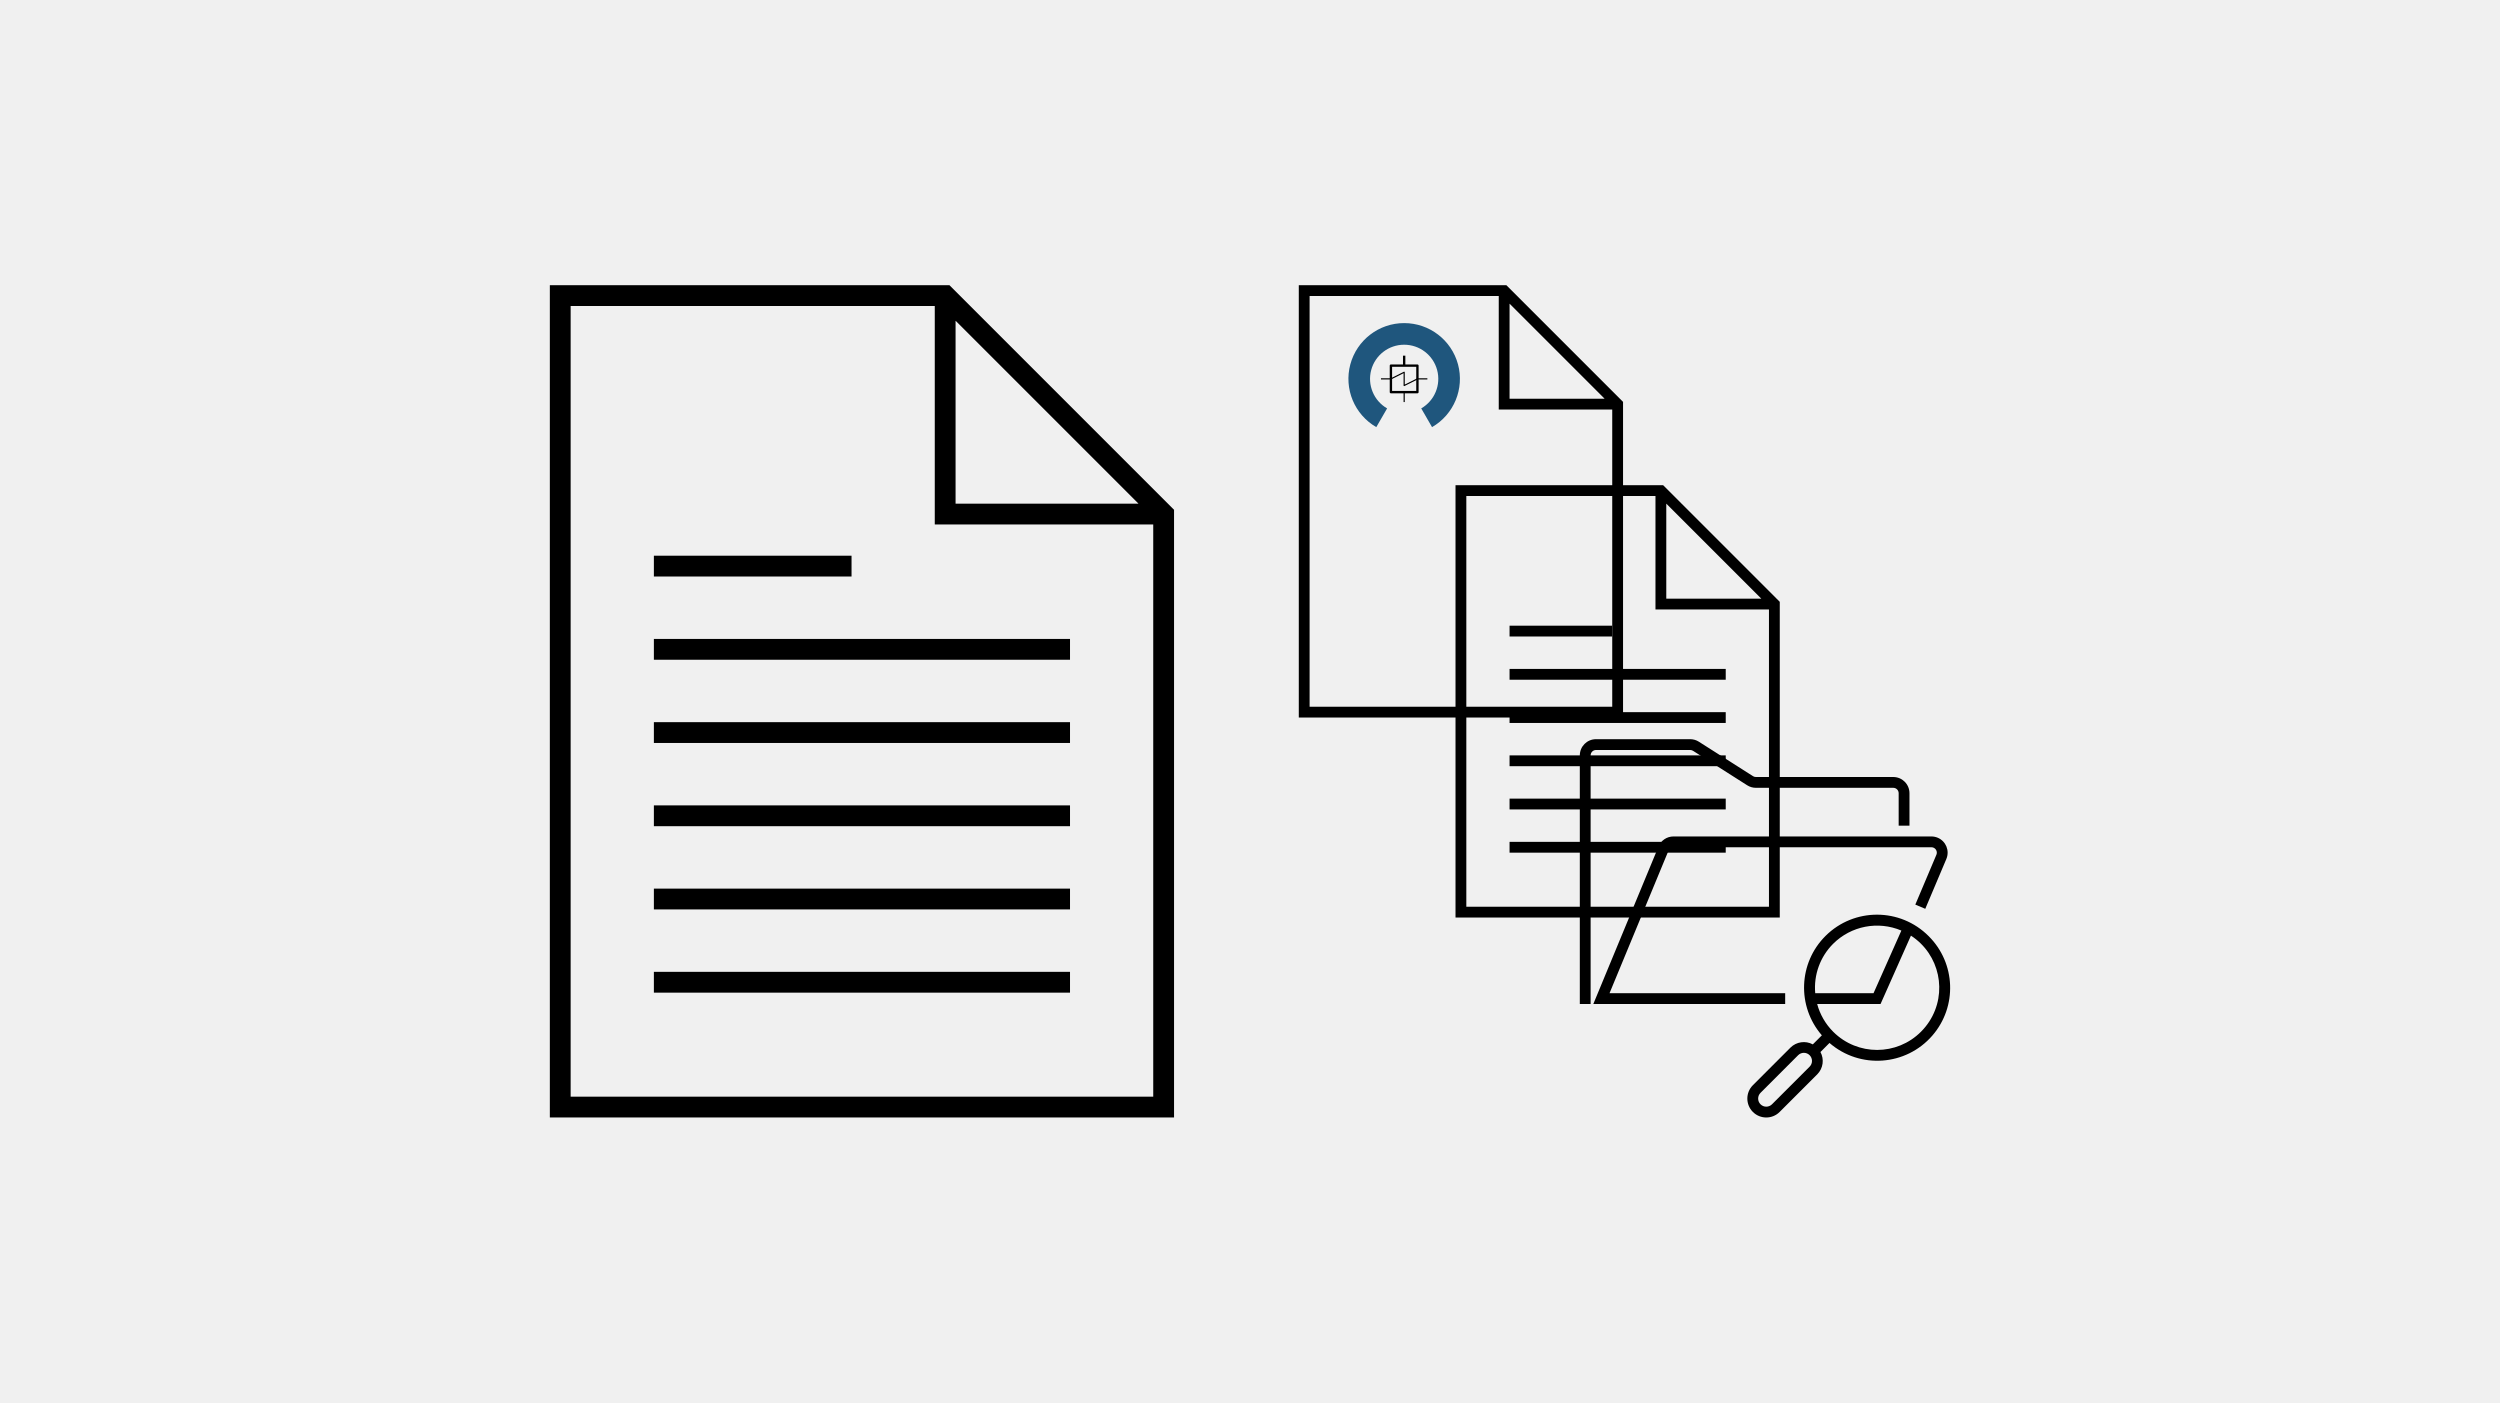
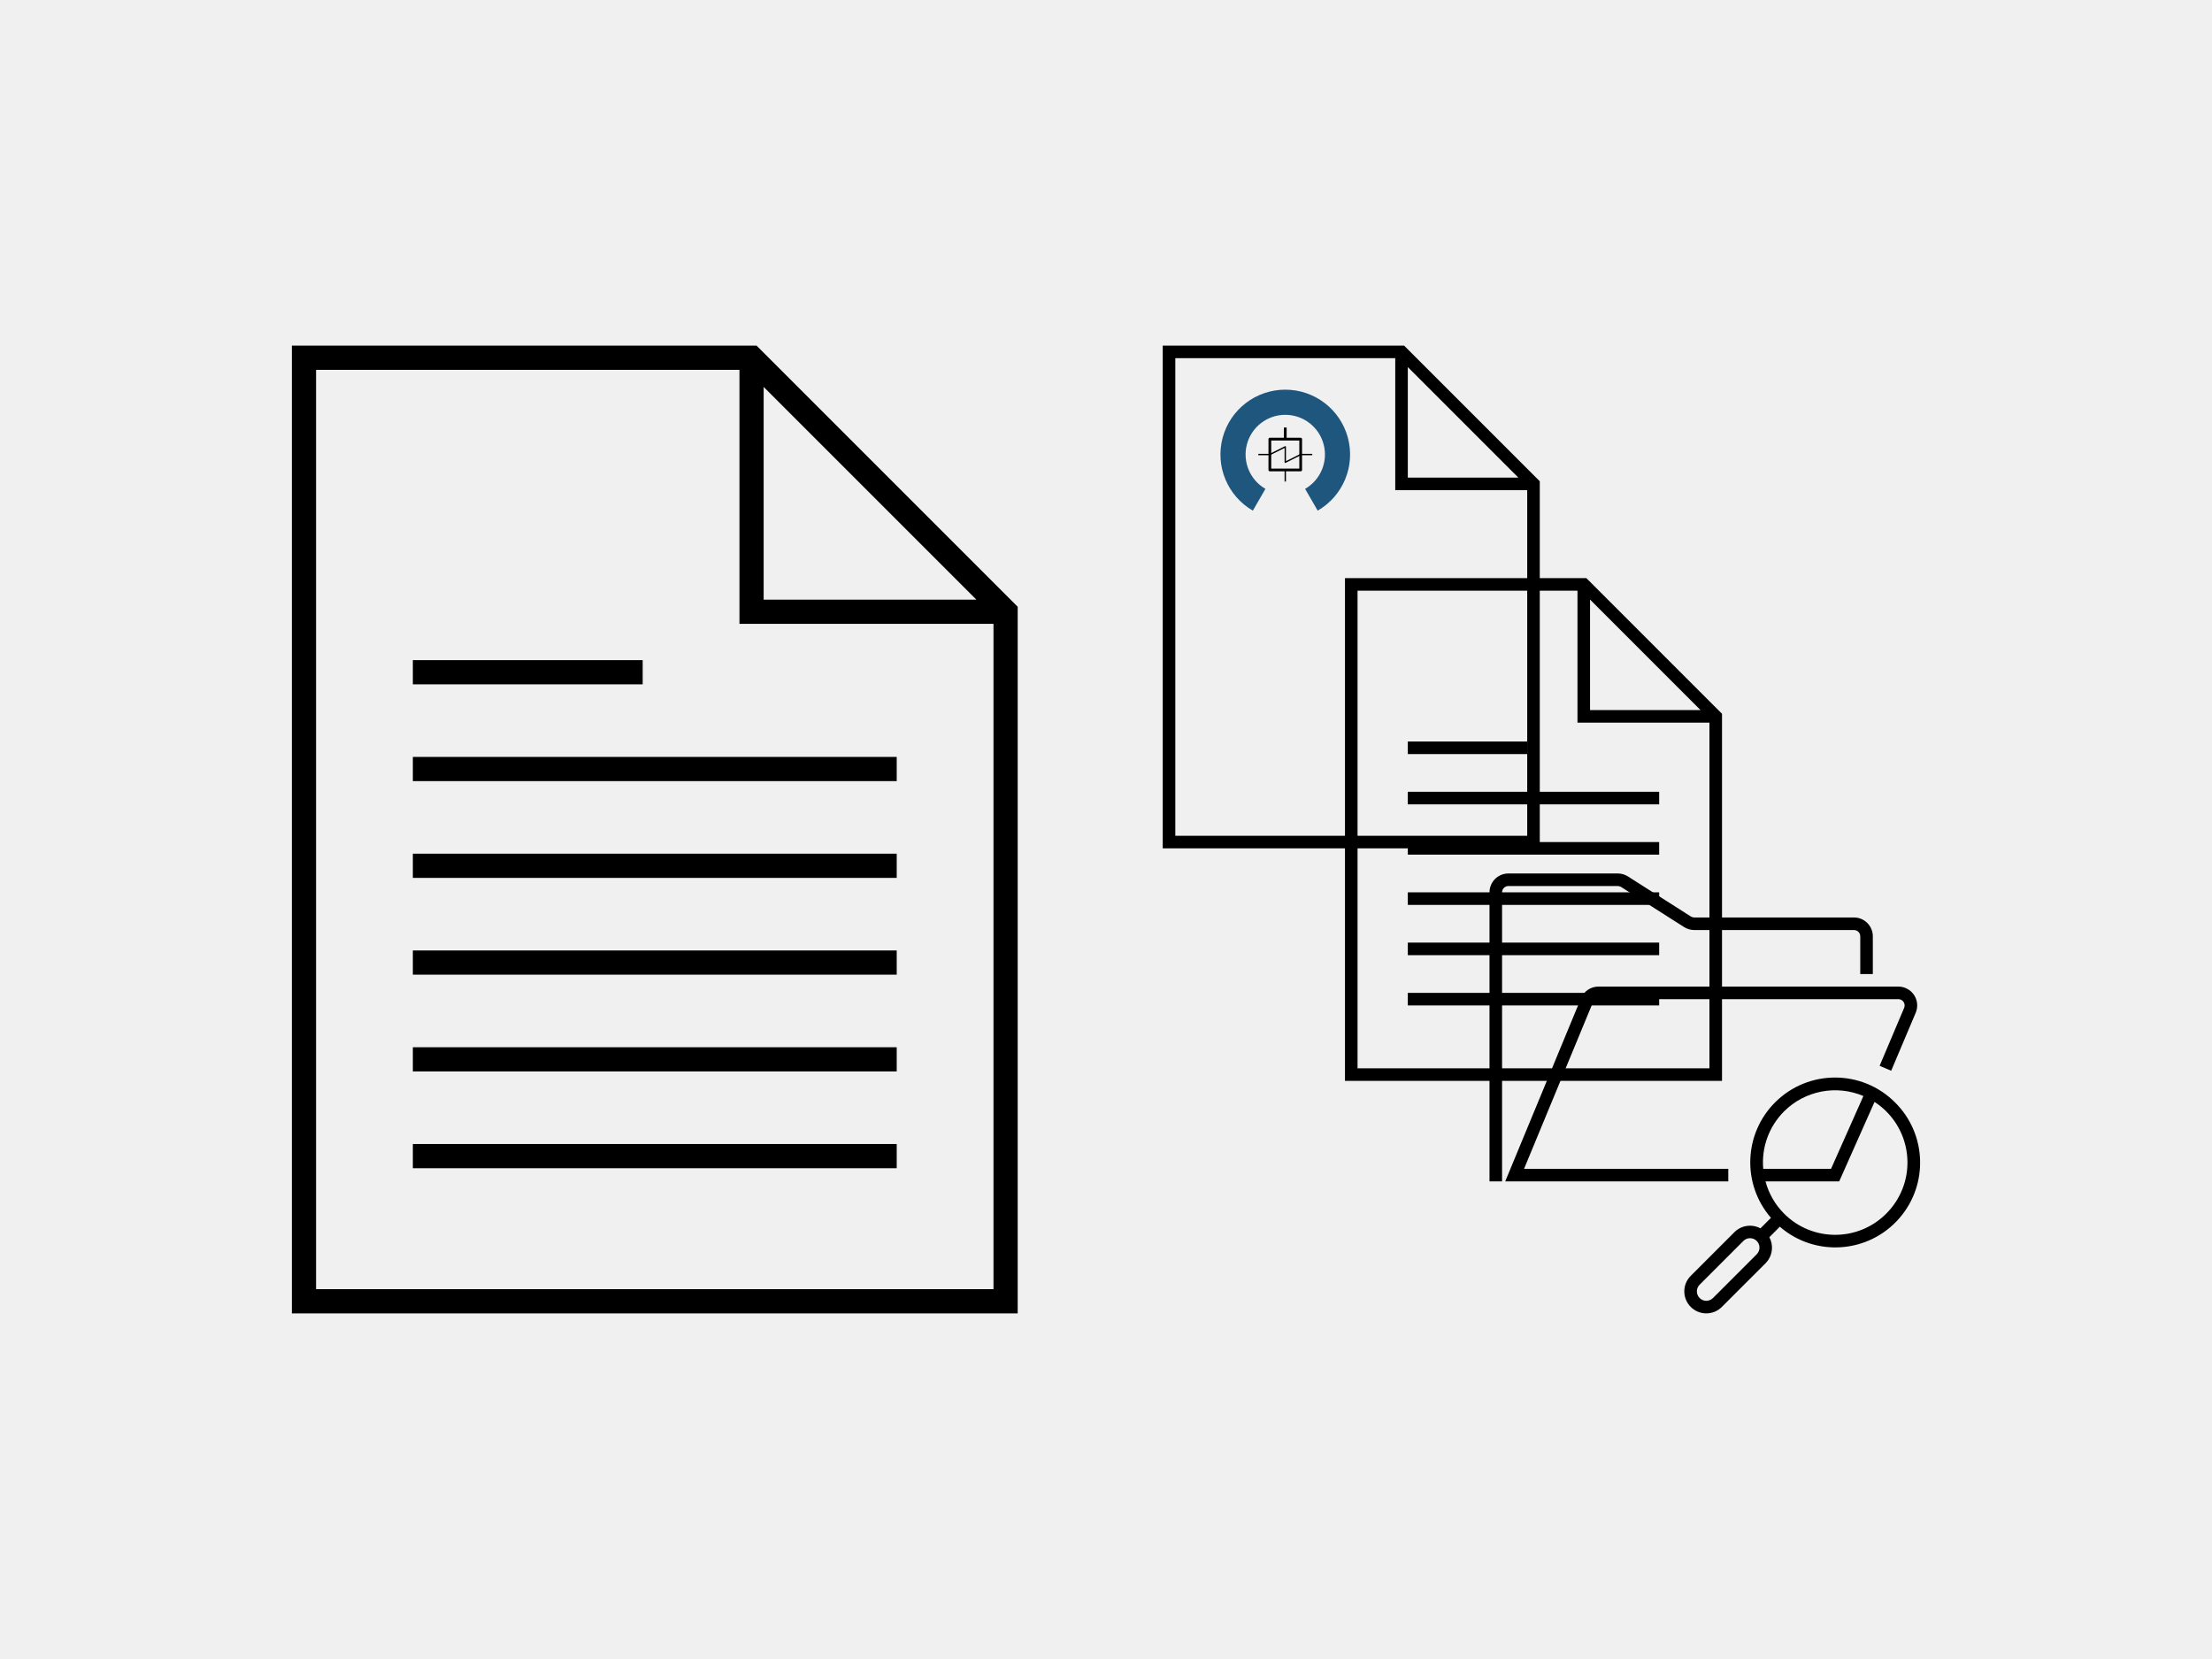
- <svg xmlns="http://www.w3.org/2000/svg" xmlns:xlink="http://www.w3.org/1999/xlink" id="svg8" version="1.1" viewBox="0 0 150.191 84.27" height="84.27mm" width="150.191mm" xml:space="preserve">
+ <svg xmlns="http://www.w3.org/2000/svg" xmlns:xlink="http://www.w3.org/1999/xlink" id="svg8" version="1.1" viewBox="0 0 160 120" height="120mm" width="160mm">
  <defs id="defs2">
    <linearGradient id="linearGradient2073">
      <stop id="stop2069" offset="0" style="stop-color:#000000;stop-opacity:1;" />
      <stop id="stop2071" offset="1" style="stop-color:#000000;stop-opacity:0;" />
    </linearGradient>
    <rect id="rect1009" height="0" width="12.5" y="-75" x="50" />
    <linearGradient gradientTransform="translate(0.2924316,-2.377988)" gradientUnits="userSpaceOnUse" y2="204.982" x2="223.365" y1="204.982" x1="221.694" id="linearGradient2075" xlink:href="#linearGradient2073" />
-     <linearGradient id="linearGradient3960">
-       <stop id="stop3972" offset="0" style="stop-color:#55d400;stop-opacity:0.749;" />
-       <stop id="stop3970" offset="0.5" style="stop-color:#55d400;stop-opacity:0.498;" />
-       <stop style="stop-color:#39d400;stop-opacity:0.247;" offset="0.75" id="stop3976" />
-       <stop id="stop3980" offset="0.875" style="stop-color:#94d400;stop-opacity:0.247;" />
-       <stop id="stop3978" offset="1" style="stop-color:#efd400;stop-opacity:0.247;" />
-     </linearGradient>
-     <marker orient="auto" refY="0" refX="0" id="Arrow2Lstart" style="overflow:visible">
-       <path id="path4366" style="fill-rule:evenodd;stroke-width:0.625;stroke-linejoin:round" d="M 8.719,4.034 -2.207,0.016 8.719,-4.002 c -1.745,2.372 -1.735,5.617 -6e-7,8.035 z" transform="matrix(1.1,0,0,1.1,1.1,0)" />
-     </marker>
-     <marker orient="auto" refY="0" refX="0" id="EmptyDiamondL" style="overflow:visible">
-       <path id="path4454" d="M 0,-7.071 -7.071,0 0,7.071 7.071,0 Z" style="fill:#ffffff;fill-rule:evenodd;stroke:#000000;stroke-width:1pt" transform="scale(0.8)" />
-     </marker>
-     <marker orient="auto" refY="0" refX="0" id="DiamondSstart" style="overflow:visible">
-       <path id="path4442" d="M 0,-7.071 -7.071,0 0,7.071 7.071,0 Z" style="fill-rule:evenodd;stroke:#000000;stroke-width:1pt" transform="matrix(0.2,0,0,0.2,1.2,0)" />
-     </marker>
-     <marker orient="auto" refY="0" refX="0" id="Arrow1Lstart" style="overflow:visible">
-       <path id="path4348" d="M 0,0 5,-5 -12.5,0 5,5 Z" style="fill-rule:evenodd;stroke:#000000;stroke-width:1pt" transform="matrix(0.8,0,0,0.8,10,0)" />
-     </marker>
-     <marker orient="auto" refY="0" refX="0" id="SquareL" style="overflow:visible">
-       <path id="path4418" d="M -5,-5 V 5 H 5 V -5 Z" style="fill-rule:evenodd;stroke:#000000;stroke-width:1pt" transform="scale(0.8)" />
-     </marker>
-     <radialGradient r="97.497" fy="188.214" fx="236.786" cy="188.214" cx="236.786" gradientTransform="translate(-139.2888,-90.7174)" gradientUnits="userSpaceOnUse" id="radialGradient3013" xlink:href="#linearGradient3684-76" />
-     <radialGradient r="97.497" fy="188.214" fx="236.786" cy="188.214" cx="236.786" gradientTransform="translate(-90.4365,1338.303)" gradientUnits="userSpaceOnUse" id="radialGradient3004" xlink:href="#linearGradient3684-76" />
-     <linearGradient id="linearGradient3684-76">
-       <stop offset="0" style="stop-color:#000000;stop-opacity:1" id="stop3686-14" />
-       <stop offset="0.898" style="stop-color:#000000;stop-opacity:0.867" id="stop3692-23" />
-       <stop offset="1" style="stop-color:#000000;stop-opacity:0" id="stop3688-2" />
-     </linearGradient>
-     <radialGradient gradientTransform="translate(-90.4365,1338.303)" gradientUnits="userSpaceOnUse" xlink:href="#linearGradient3684-76" id="radialGradient4894" fy="188.214" fx="236.786" r="97.497" cy="188.214" cx="236.786" />
-     <ellipse transform="matrix(-1.655217,1.515622,-1.863366,-2.034994,554.109,812.9532)" id="path3981-2-1-6-7-5-0-3-3-9" style="display:inline;fill:none;stroke:none" cx="-36.97" cy="-68.571" rx="43.03" ry="35" />
+     <clipPath id="p6e57b7c683">
+       <rect x="46.966" y="7.2" width="558" height="332.64" id="rect229" />
+     </clipPath>
+     <clipPath id="clipPath1">
+       <rect x="46.966" y="7.2" width="558" height="332.64" id="rect1" />
+     </clipPath>
+     <clipPath id="clipPath2">
+       <rect x="46.966" y="7.2" width="558" height="332.64" id="rect2" />
+     </clipPath>
+     <clipPath id="clipPath3">
+       <rect x="46.966" y="7.2" width="558" height="332.64" id="rect3" />
+     </clipPath>
+     <clipPath id="clipPath4">
+       <rect x="46.966" y="7.2" width="558" height="332.64" id="rect4" />
+     </clipPath>
+     <clipPath id="clipPath5">
+       <rect x="46.966" y="7.2" width="558" height="332.64" id="rect5" />
+     </clipPath>
+     <clipPath id="clipPath6">
+       <rect x="46.966" y="7.2" width="558" height="332.64" id="rect6" />
+     </clipPath>
+     <clipPath id="clipPath7">
+       <rect x="46.966" y="7.2" width="558" height="332.64" id="rect7" />
+     </clipPath>
+     <path id="path3" d="M 0,0 V 3.5" style="stroke:#000000;stroke-width:0.8" />
+     <path id="path4" d="m 2034,4250 q -487,0 -733,-480 -245,-479 -245,-1442 0,-959 245,-1439 246,-480 733,-480 491,0 736,480 246,480 246,1439 0,963 -246,1442 -245,480 -736,480 z m 0,500 q 785,0 1199,-621 414,-620 414,-1801 0,-1178 -414,-1799 -414,-620 -1199,-620 -784,0 -1198,620 -414,621 -414,1799 0,1181 414,1801 414,621 1198,621 z" transform="scale(0.015625)" />
+     <path id="path5" d="m 684,794 h 660 V 0 H 684 Z" transform="scale(0.015625)" />
+     <path id="path6" d="M 1228,531 H 3431 V 0 H 469 v 531 q 359,372 979,998 621,627 780,809 303,340 423,576 121,236 121,464 0,372 -261,606 -261,235 -680,235 -297,0 -627,-103 -329,-103 -704,-313 v 638 q 381,153 712,231 332,78 607,78 725,0 1156,-363 431,-362 431,-968 0,-288 -108,-546 -107,-257 -392,-607 -78,-91 -497,-524 Q 1991,1309 1228,531 Z" transform="scale(0.015625)" />
+     <path id="path7" d="M 691,4666 H 3169 V 4134 H 1269 V 2991 q 137,47 274,70 138,23 276,23 781,0 1237,-428 457,-428 457,-1159 Q 3513,744 3044,326 2575,-91 1722,-91 1428,-91 1123,-41 819,9 494,109 v 635 q 281,-153 581,-228 300,-75 634,-75 541,0 856,284 316,284 316,772 0,487 -316,771 -315,285 -856,285 -253,0 -505,-56 -251,-56 -513,-175 z" transform="scale(0.015625)" />
+     <path id="path8" d="M 525,4666 H 3525 V 4397 L 1831,0 H 1172 L 2766,4134 H 525 Z" transform="scale(0.015625)" />
+     <path id="path9" d="M 794,531 H 1825 V 4091 L 703,3866 v 575 l 1116,225 h 631 V 531 H 3481 V 0 H 794 Z" transform="scale(0.015625)" />
+     <path id="path10" d="M 3513,2113 V 0 h -575 v 2094 q 0,497 -194,743 -194,247 -581,247 -466,0 -735,-297 -269,-296 -269,-809 V 0 H 581 v 4863 h 578 V 2956 q 207,316 486,472 280,156 646,156 603,0 912,-373 310,-373 310,-1098 z" transform="scale(0.015625)" />
+     <path id="path11" d="M 3597,1894 V 1613 H 953 q 38,-594 358,-905 320,-311 892,-311 331,0 642,81 311,81 618,244 V 178 Q 3153,47 2828,-22 2503,-91 2169,-91 1331,-91 842,396 353,884 353,1716 q 0,859 464,1363 464,505 1252,505 706,0 1117,-455 411,-454 411,-1235 z m -575,169 q -6,471 -264,752 -258,282 -683,282 -481,0 -770,-272 -289,-272 -333,-766 z" transform="scale(0.015625)" />
+     <path id="path12" d="m 2194,1759 q -697,0 -966,-159 -269,-159 -269,-544 0,-306 202,-486 202,-179 548,-179 479,0 768,339 289,339 289,901 v 128 z m 1147,238 V 0 H 2766 V 531 Q 2569,213 2275,61 1981,-91 1556,-91 q -537,0 -855,302 -317,302 -317,808 0,590 395,890 396,300 1180,300 h 807 v 57 q 0,397 -261,614 -261,217 -733,217 -300,0 -585,-72 -284,-72 -546,-216 v 532 q 315,122 612,182 297,61 578,61 760,0 1135,-394 375,-393 375,-1193 z" transform="scale(0.015625)" />
+     <path id="path13" d="M 1172,4494 V 3500 H 2356 V 3053 H 1172 V 1153 q 0,-428 117,-550 117,-122 477,-122 h 590 V 0 H 1766 Q 1100,0 847,248 594,497 594,1153 V 3053 H 172 v 447 h 422 v 994 z" transform="scale(0.015625)" />
+     <path id="path14" transform="scale(0.015625)" d="" />
+     <path id="path15" d="m 2631,2963 q -97,56 -211,82 -114,27 -251,27 -488,0 -749,-317 -261,-317 -261,-911 V 0 H 581 v 3500 h 578 v -544 q 182,319 472,473 291,155 707,155 59,0 131,-8 72,-7 159,-23 z" transform="scale(0.015625)" />
+     <path id="path16" d="M 3513,2113 V 0 h -575 v 2094 q 0,497 -194,743 -194,247 -581,247 -466,0 -735,-297 -269,-296 -269,-809 V 0 H 581 v 3500 h 578 v -544 q 207,316 486,472 280,156 646,156 603,0 912,-373 310,-373 310,-1098 z" transform="scale(0.015625)" />
+     <path id="path17" d="m 2834,3397 v -544 q -243,125 -506,187 -262,63 -544,63 -428,0 -642,-131 -214,-131 -214,-394 0,-200 153,-314 153,-114 616,-217 l 197,-44 q 612,-131 870,-370 258,-239 258,-667 0,-488 -386,-773 Q 2250,-91 1575,-91 1294,-91 989,-36 684,19 347,128 v 594 q 319,-166 628,-249 309,-82 613,-82 406,0 624,139 219,139 219,392 0,234 -158,359 -157,125 -692,241 l -200,47 q -534,112 -772,345 -237,233 -237,639 0,494 350,762 350,269 994,269 318,0 599,-47 282,-46 519,-140 z" transform="scale(0.015625)" />
+     <path id="path18" d="m 2375,4863 v -479 h -550 q -309,0 -430,-125 -120,-125 -120,-450 v -309 h 947 V 3053 H 1275 V 0 H 697 V 3053 H 147 v 447 h 550 v 244 q 0,584 272,851 272,268 862,268 z" transform="scale(0.015625)" />
+     <path id="path19" d="m 2906,2969 v 1894 h 575 V 0 H 2906 V 525 Q 2725,213 2448,61 2172,-91 1784,-91 1150,-91 751,415 353,922 353,1747 q 0,825 398,1331 399,506 1033,506 388,0 664,-152 277,-151 458,-463 z M 947,1747 q 0,-634 261,-995 261,-361 717,-361 456,0 718,361 263,361 263,995 0,634 -263,995 -262,361 -718,361 -456,0 -717,-361 -261,-361 -261,-995 z" transform="scale(0.015625)" />
+     <path id="path20" d="m 603,3500 h 575 V 0 H 603 Z m 0,1363 h 575 V 4134 H 603 Z" transform="scale(0.015625)" />
+     <path id="path21" d="m 628,4666 h 941 L 2759,1491 3956,4666 h 941 V 0 H 4281 V 4097 L 3078,897 H 2444 L 1241,4097 V 0 H 628 Z" transform="scale(0.015625)" />
+     <path id="path22" d="m 213,4666 h 637 l 981,-3944 978,3944 h 710 l 981,-3944 978,3944 h 641 L 4947,0 H 4153 L 3169,4050 2175,0 h -794 z" transform="scale(0.015625)" />
+     <path id="path23" d="M 0,0 H -3.5" style="stroke:#000000;stroke-width:0.8" />
+     <path id="path24" d="m 2597,2516 q 453,-97 707,-404 255,-306 255,-756 0,-690 -475,-1069 -475,-378 -1350,-378 -293,0 -604,58 -311,58 -642,174 v 609 q 262,-153 574,-231 313,-78 654,-78 593,0 904,234 311,234 311,681 0,413 -289,645 -289,233 -804,233 h -544 v 519 h 569 q 465,0 712,186 247,186 247,536 0,359 -255,551 -254,193 -729,193 -260,0 -557,-57 -297,-56 -653,-174 v 562 q 360,100 674,150 314,50 592,50 719,0 1137,-327 419,-326 419,-882 0,-388 -222,-655 -222,-267 -631,-370 z" transform="scale(0.015625)" />
+     <path id="path25" d="M 2419,4116 825,1625 h 1594 z m -166,550 h 794 V 1625 h 666 V 1100 H 3047 V 0 H 2419 V 1100 H 313 v 609 z" transform="scale(0.015625)" />
+     <path id="path26" d="m 2113,2584 q -425,0 -674,-291 -248,-290 -248,-796 0,-503 248,-796 249,-292 674,-292 425,0 673,292 248,293 248,796 0,506 -248,796 -248,291 -673,291 z m 1253,1979 v -575 q -238,112 -480,171 -242,60 -480,60 -625,0 -955,-422 -329,-422 -376,-1275 184,272 462,417 279,145 613,145 703,0 1111,-427 408,-426 408,-1160 0,-719 -425,-1154 -425,-434 -1131,-434 -810,0 -1238,620 -428,621 -428,1799 0,1106 525,1764 525,658 1409,658 238,0 480,-47 242,-47 505,-140 z" transform="scale(0.015625)" />
+     <path id="path27" d="m 2034,2216 q -450,0 -708,-241 -257,-241 -257,-662 0,-422 257,-663 258,-241 708,-241 450,0 709,242 260,243 260,662 0,421 -258,662 -257,241 -711,241 z m -631,268 q -406,100 -633,378 -226,279 -226,679 0,559 398,884 399,325 1092,325 697,0 1094,-325 397,-325 397,-884 0,-400 -227,-679 -226,-278 -629,-378 456,-106 710,-416 255,-309 255,-755 Q 3634,634 3220,271 2806,-91 2034,-91 1263,-91 848,271 434,634 434,1313 q 0,446 256,755 257,310 713,416 z m -231,997 q 0,-362 226,-565 227,-203 636,-203 407,0 636,203 230,203 230,565 0,363 -230,566 -229,203 -636,203 -409,0 -636,-203 -226,-203 -226,-566 z" transform="scale(0.015625)" />
+     <path id="path28" d="m 3328,2828 q 216,388 516,572 300,184 706,184 547,0 844,-383 297,-382 297,-1088 V 0 h -578 v 2094 q 0,503 -179,746 -178,244 -543,244 -447,0 -707,-297 -259,-296 -259,-809 V 0 h -578 v 2094 q 0,506 -178,748 -178,242 -550,242 -441,0 -701,-298 -259,-298 -259,-808 V 0 H 581 v 3500 h 578 v -544 q 197,322 472,475 275,153 653,153 382,0 649,-194 267,-193 395,-562 z" transform="scale(0.015625)" />
+     <path id="path29" d="M 1159,525 V -1331 H 581 v 4831 h 578 v -531 q 182,312 458,463 277,152 661,152 638,0 1036,-506 399,-506 399,-1331 0,-825 -399,-1332 -398,-506 -1036,-506 -384,0 -661,152 -276,152 -458,464 z m 1957,1222 q 0,634 -261,995 -261,361 -717,361 -457,0 -718,-361 -261,-361 -261,-995 0,-634 261,-995 261,-361 718,-361 456,0 717,361 261,361 261,995 z" transform="scale(0.015625)" />
+     <path id="path30" d="m 544,1381 v 2119 h 575 V 1403 q 0,-497 193,-746 194,-248 582,-248 465,0 735,297 271,297 271,810 v 1984 h 575 V 0 H 2900 V 538 Q 2691,219 2414,64 2138,-91 1772,-91 1169,-91 856,284 544,659 544,1381 Z m 1447,2203 z" transform="scale(0.015625)" />
+     <path id="path31" d="m 628,4666 h 631 V 2694 l 2094,1972 h 813 L 1850,2491 4331,0 H 3500 L 1259,2247 V 0 H 628 Z" transform="scale(0.015625)" />
+     <path id="path32" d="M 0,1 C 0.265,1 0.52,0.895 0.707,0.707 0.895,0.52 1,0.265 1,0 1,-0.265 0.895,-0.52 0.707,-0.707 0.52,-0.895 0.265,-1 0,-1 -0.265,-1 -0.52,-0.895 -0.707,-0.707 -0.895,-0.52 -1,-0.265 -1,0 -1,0.265 -0.895,0.52 -0.707,0.707 -0.52,0.895 -0.265,1 0,1 Z" style="stroke:#000000" />
+     <path id="path33" d="M 0,3 C 0.796,3 1.559,2.684 2.121,2.121 2.684,1.559 3,0.796 3,0 3,-0.796 2.684,-1.559 2.121,-2.121 1.559,-2.684 0.796,-3 0,-3 -0.796,-3 -1.559,-2.684 -2.121,-2.121 -2.684,-1.559 -3,-0.796 -3,0 -3,0.796 -2.684,1.559 -2.121,2.121 -1.559,2.684 -0.796,3 0,3 Z" style="stroke:#ff0000" />
+     <path id="path34" d="M 0,3 C 0.796,3 1.559,2.684 2.121,2.121 2.684,1.559 3,0.796 3,0 3,-0.796 2.684,-1.559 2.121,-2.121 1.559,-2.684 0.796,-3 0,-3 -0.796,-3 -1.559,-2.684 -2.121,-2.121 -2.684,-1.559 -3,-0.796 -3,0 -3,0.796 -2.684,1.559 -2.121,2.121 -1.559,2.684 -0.796,3 0,3 Z" style="stroke:#0000ff" />
+     <path id="path35" d="m 3122,3366 v -538 q -244,135 -489,202 -245,67 -495,67 -560,0 -870,-355 -309,-354 -309,-995 0,-641 309,-996 310,-354 870,-354 250,0 495,67 245,67 489,202 V 134 Q 2881,22 2623,-34 2366,-91 2075,-91 1284,-91 818,406 353,903 353,1747 q 0,856 470,1346 471,491 1290,491 265,0 518,-55 253,-54 491,-163 z" transform="scale(0.015625)" />
+     <path id="path36" d="m 1959,3097 q -462,0 -731,-361 -269,-361 -269,-989 0,-628 267,-989 268,-361 733,-361 460,0 728,362 269,363 269,988 0,622 -269,986 -268,364 -728,364 z m 0,487 q 750,0 1178,-488 429,-487 429,-1349 Q 3566,888 3137,398 2709,-91 1959,-91 1206,-91 779,398 353,888 353,1747 q 0,862 426,1349 427,488 1180,488 z" transform="scale(0.015625)" />
+     <path id="path37" d="M 3513,3500 2247,1797 3578,0 H 2900 L 1881,1375 863,0 H 184 L 1544,1831 300,3500 h 678 l 928,-1247 928,1247 z" transform="scale(0.015625)" />
+     <path id="path38" d="m 2906,1791 q 0,625 -258,968 -257,344 -723,344 -462,0 -720,-344 -258,-343 -258,-968 0,-622 258,-966 258,-344 720,-344 466,0 723,344 258,344 258,966 z M 3481,434 q 0,-893 -397,-1329 -396,-436 -1215,-436 -303,0 -572,45 -269,45 -522,139 v 559 q 253,-137 500,-202 247,-66 503,-66 566,0 847,295 281,295 281,892 V 616 Q 2728,306 2450,153 2172,0 1784,0 1141,0 747,490 353,981 353,1791 q 0,812 394,1302 394,491 1037,491 388,0 666,-153 278,-153 456,-462 v 531 h 575 z" transform="scale(0.015625)" />
+     <path id="path39" d="m 1984,4856 q -418,-718 -622,-1422 -203,-703 -203,-1425 0,-721 205,-1429 205,-708 620,-1424 h -500 q -468,735 -701,1444 -233,709 -233,1409 0,697 231,1403 232,707 703,1444 z" transform="scale(0.015625)" />
+     <path id="path40" d="m 513,4856 h 500 q 468,-737 701,-1444 233,-706 233,-1403 0,-700 -233,-1409 -233,-709 -701,-1444 H 513 q 415,716 620,1424 205,708 205,1429 0,722 -205,1425 -205,704 -620,1422 z" transform="scale(0.015625)" />
+     <path id="path41" d="M 1259,4147 V 519 h 763 q 966,0 1414,437 448,438 448,1382 0,937 -448,1373 -448,436 -1414,436 z m -631,519 h 1297 q 1356,0 1990,-564 635,-564 635,-1764 Q 4550,1131 3912,565 3275,0 1925,0 H 628 Z" transform="scale(0.015625)" />
+     <path id="path42" d="m 628,4666 h 631 V 2753 h 2294 v 1913 h 631 V 0 H 3553 V 2222 H 1259 V 0 H 628 Z" transform="scale(0.015625)" />
+     <path id="path43" d="M 628,4666 H 3578 V 4134 H 1259 V 2753 H 3481 V 2222 H 1259 V 531 H 3634 V 0 H 628 Z" transform="scale(0.015625)" />
  </defs>
  <g id="layer1" transform="translate(-61.99998,-32.63907)">
-     <g id="g5" transform="translate(2.381251)">
-       <g id="g4" transform="matrix(0.625,0,0,0.625,53.35123,26.8027)">
+     <g id="g6" transform="matrix(1.4,0,0,1.4,-46.59959,-12.04441)">
+       <g id="g5" transform="matrix(0.625,0,0,0.625,53.35123,26.8027)">
        <g id="layer1-4" transform="matrix(0.03779276,0,0,0.03779276,123.639,5.985618)" style="display:inline">
          <g transform="matrix(0.9166694,0.00891669,-0.008729,0.9162305,14.67287,82.66684)" id="g3831-9-3-1-6-3" style="display:inline;fill:none;stroke:#cfcfcf;stroke-width:1.467;stroke-linecap:round;stroke-miterlimit:4;stroke-dasharray:none;stroke-opacity:1" />
          <g style="display:inline" id="g3465-3-7" transform="matrix(1.14,0,0,1.14,-68.51346,-174.879)">
            <path style="display:inline;opacity:1;vector-effect:none;fill:none;fill-opacity:1;fill-rule:nonzero;stroke:#1f567d;stroke-width:48.246;stroke-linecap:butt;stroke-linejoin:miter;stroke-miterlimit:4;stroke-dasharray:none;stroke-dashoffset:0;stroke-opacity:1" id="path3981-2-1-6-7-5-0-4-4-8-3-3" transform="rotate(90.00083)" d="m 1163.269,-505.784 a 100.262,100.262 0 0 1 -112.779,46.715 100.262,100.262 0 0 1 -74.312,-96.846 100.262,100.262 0 0 1 74.312,-96.846 100.262,100.262 0 0 1 112.779,46.715" />
            <path style="display:inline;fill:none;stroke:#000000;stroke-width:5.263;stroke-linecap:butt;stroke-linejoin:round;stroke-miterlimit:4;stroke-dasharray:none;stroke-opacity:1" d="m 526.324,1046.952 v 59.151 h 59.151 v -59.151 z" id="path1531-3" />
            <path style="display:inline;fill:none;stroke:#000000;stroke-width:5.263;stroke-linecap:butt;stroke-linejoin:round;stroke-miterlimit:4;stroke-dasharray:none;stroke-opacity:1" d="m 555.9,1024.77 v 22.182" id="path1539-6" />
            <path style="display:inline;fill:none;stroke:#000000;stroke-width:2.632;stroke-linecap:butt;stroke-linejoin:round;stroke-miterlimit:4;stroke-dasharray:none;stroke-opacity:1" d="m 607.657,1076.527 h -22.182 l -29.575,14.788 v -29.576 l -29.575,14.788 h -22.182" id="path1541-7" />
            <path style="display:inline;fill:none;stroke:#000000;stroke-width:2.632;stroke-linecap:butt;stroke-linejoin:round;stroke-miterlimit:4;stroke-dasharray:none;stroke-opacity:1" d="m 555.9,1106.103 v 22.182" id="path1543-5" />
          </g>
        </g>
        <g transform="matrix(0.5194696,0,0,0.5194696,-182.0057,-129.4763)" id="g16">
-           <g id="g3">
-             <g id="g2">
-               <g id="g1">
+           <g id="g4">
+             <g id="g3">
+               <g id="g2">
                <path d="m 610,320 v 80 h 60 V 341.586 L 648.414,320 Z m 39.017,3.431 17.552,17.552 c 0.004,0.004 0.004,0.01 0,0.014 -0.002,0.002 -0.004,0.003 -0.007,0.003 H 649 v -17.562 c 0,-0.006 0.005,-0.01 0.01,-0.01 0.003,0 0.005,10e-4 0.007,0.003 z M 612,398 v -76 h 35 v 21 h 21 v 55 z" id="path1" />
              </g>
            </g>
          </g>
          <g id="g11">
            <g id="g10">
              <g id="g9">
-                 <path d="m 649,391 h 40 v 2 h -40 z" id="path3" />
-                 <path d="m 649,383 h 19 v 2 h -19 z" id="path4" />
-                 <path d="m 649,399 h 40 v 2 h -40 z" id="path5" />
-                 <path d="m 649,407 h 40 v 2 h -40 z" id="path6" />
-                 <path d="m 649,415 h 40 v 2 h -40 z" id="path7" />
-                 <path d="m 649,423 h 40 v 2 h -40 z" id="path8" />
-                 <path d="m 639,357 v 80 h 60 V 378.586 L 677.414,357 Z m 39.017,3.431 17.552,17.552 c 0.004,0.004 0.004,0.01 0,0.014 -0.002,0.002 -0.004,0.003 -0.007,0.003 H 678 v -17.562 c 0,-0.006 0.005,-0.01 0.01,-0.01 0.003,0 0.005,10e-4 0.007,0.003 z M 641,435 v -76 h 35 v 21 h 21 v 55 z" id="path9" />
+                 <path d="m 649,391 h 40 v 2 h -40 z" id="path3-9" />
+                 <path d="m 649,383 h 19 v 2 h -19 z" id="path4-5" />
+                 <path d="m 649,399 h 40 v 2 h -40 z" id="path5-6" />
+                 <path d="m 649,407 h 40 v 2 h -40 z" id="path6-7" />
+                 <path d="m 649,415 h 40 v 2 h -40 z" id="path7-2" />
+                 <path d="m 649,423 h 40 v 2 h -40 z" id="path8-3" />
+                 <path d="m 639,357 v 80 h 60 V 378.586 L 677.414,357 Z m 39.017,3.431 17.552,17.552 c 0.004,0.004 0.004,0.01 0,0.014 -0.002,0.002 -0.004,0.003 -0.007,0.003 H 678 v -17.562 c 0,-0.006 0.005,-0.01 0.01,-0.01 0.003,0 0.005,10e-4 0.007,0.003 z M 641,435 v -76 h 35 v 21 h 21 v 55 z" id="path9-2" />
              </g>
            </g>
          </g>
          <g id="g15">
            <g id="g14">
              <g id="g13">
-                 <path d="m 700,451 h -32.5 l 10.914,-26.383 c 0.153,-0.374 0.518,-0.618 0.923,-0.617 h 47.724 c 0.552,0 1,0.448 0.999,1.001 0,0.133 -0.027,0.266 -0.079,0.389 l -3.9,9.22 1.842,0.78 3.9,-9.221 c 0.646,-1.526 -0.068,-3.286 -1.594,-3.932 -0.37,-0.156 -0.767,-0.237 -1.168,-0.237 h -47.724 c -1.215,-0.003 -2.311,0.729 -2.772,1.853 L 664.5,453 H 700 Z" id="path11" />
-                 <path d="m 726.552,440.448 c -5.257,-5.282 -13.8,-5.302 -19.082,-0.046 -5.025,5.002 -5.323,13.039 -0.681,18.398 l -1.674,1.674 c -1.356,-0.733 -3.033,-0.493 -4.128,0.592 l -6.962,6.962 c -1.367,1.367 -1.367,3.583 0,4.95 1.367,1.367 3.583,1.367 4.95,0 l 6.963,-6.962 c 1.085,-1.096 1.325,-2.772 0.591,-4.128 l 1.671,-1.677 c 5.633,4.879 14.154,4.268 19.033,-1.365 4.642,-5.359 4.344,-13.397 -0.681,-18.398 z m -17.678,1.414 c 3.318,-3.31 8.312,-4.278 12.626,-2.447 L 716.351,451 H 705.56 c -0.303,-3.386 0.911,-6.733 3.314,-9.138 z m -4.351,22.738 -6.962,6.962 c -0.586,0.586 -1.536,0.586 -2.122,0 -0.586,-0.586 -0.586,-1.536 0,-2.122 l 6.961,-6.963 c 0.586,-0.586 1.537,-0.586 2.123,0 0.586,0.586 0.586,1.537 0,2.123 z m 20.615,-6.473 c -4.476,4.491 -11.744,4.503 -16.235,0.028 -1.431,-1.426 -2.46,-3.204 -2.984,-5.155 h 11.73 l 5.622,-12.647 c 5.325,3.451 6.843,10.565 3.392,15.89 -0.44,0.68 -0.952,1.311 -1.525,1.883 z" id="path12" />
-                 <path d="m 682.418,406 c 0.19,0 0.376,0.054 0.536,0.156 l 10.018,6.375 c 0.481,0.307 1.04,0.47 1.61,0.469 H 720 c 0.552,0 1,0.448 1,1 v 6 h 2 v -6 c 0,-1.657 -1.343,-3 -3,-3 h -25.418 c -0.19,0 -0.376,-0.054 -0.536,-0.156 l -10.018,-6.375 c -0.481,-0.307 -1.04,-0.47 -1.61,-0.469 H 665 c -1.657,0 -3,1.343 -3,3 v 46 h 2 v -46 c 0,-0.552 0.448,-1 1,-1 z" id="path13" />
+                 <path d="m 700,451 h -32.5 l 10.914,-26.383 c 0.153,-0.374 0.518,-0.618 0.923,-0.617 h 47.724 c 0.552,0 1,0.448 0.999,1.001 0,0.133 -0.027,0.266 -0.079,0.389 l -3.9,9.22 1.842,0.78 3.9,-9.221 c 0.646,-1.526 -0.068,-3.286 -1.594,-3.932 -0.37,-0.156 -0.767,-0.237 -1.168,-0.237 h -47.724 c -1.215,-0.003 -2.311,0.729 -2.772,1.853 L 664.5,453 H 700 Z" id="path11-9" />
+                 <path d="m 726.552,440.448 c -5.257,-5.282 -13.8,-5.302 -19.082,-0.046 -5.025,5.002 -5.323,13.039 -0.681,18.398 l -1.674,1.674 c -1.356,-0.733 -3.033,-0.493 -4.128,0.592 l -6.962,6.962 c -1.367,1.367 -1.367,3.583 0,4.95 1.367,1.367 3.583,1.367 4.95,0 l 6.963,-6.962 c 1.085,-1.096 1.325,-2.772 0.591,-4.128 l 1.671,-1.677 c 5.633,4.879 14.154,4.268 19.033,-1.365 4.642,-5.359 4.344,-13.397 -0.681,-18.398 z m -17.678,1.414 c 3.318,-3.31 8.312,-4.278 12.626,-2.447 L 716.351,451 H 705.56 c -0.303,-3.386 0.911,-6.733 3.314,-9.138 z m -4.351,22.738 -6.962,6.962 c -0.586,0.586 -1.536,0.586 -2.122,0 -0.586,-0.586 -0.586,-1.536 0,-2.122 l 6.961,-6.963 c 0.586,-0.586 1.537,-0.586 2.123,0 0.586,0.586 0.586,1.537 0,2.123 z m 20.615,-6.473 c -4.476,4.491 -11.744,4.503 -16.235,0.028 -1.431,-1.426 -2.46,-3.204 -2.984,-5.155 h 11.73 l 5.622,-12.647 c 5.325,3.451 6.843,10.565 3.392,15.89 -0.44,0.68 -0.952,1.311 -1.525,1.883 z" id="path12-1" />
+                 <path d="m 682.418,406 c 0.19,0 0.376,0.054 0.536,0.156 l 10.018,6.375 c 0.481,0.307 1.04,0.47 1.61,0.469 H 720 c 0.552,0 1,0.448 1,1 v 6 h 2 v -6 c 0,-1.657 -1.343,-3 -3,-3 h -25.418 c -0.19,0 -0.376,-0.054 -0.536,-0.156 l -10.018,-6.375 c -0.481,-0.307 -1.04,-0.47 -1.61,-0.469 H 665 c -1.657,0 -3,1.343 -3,3 v 46 h 2 v -46 c 0,-0.552 0.448,-1 1,-1 z" id="path13-8" />
              </g>
            </g>
          </g>
        </g>
      </g>
      <g id="Icons" transform="matrix(0.625,0,0,0.625,81.40122,44.77392)">
-         <rect x="28" y="42" width="40" height="2" id="rect1" />
-         <rect x="28" y="34" width="19" height="2" id="rect2" />
-         <rect x="28" y="50" width="40" height="2" id="rect3" />
-         <rect x="28" y="58" width="40" height="2" id="rect4" />
-         <rect x="28" y="66" width="40" height="2" id="rect5" />
-         <rect x="28" y="74" width="40" height="2" id="rect6" />
+         <rect x="28" y="42" width="40" height="2" id="rect1-6" />
+         <rect x="28" y="34" width="19" height="2" id="rect2-0" />
+         <rect x="28" y="50" width="40" height="2" id="rect3-6" />
+         <rect x="28" y="58" width="40" height="2" id="rect4-1" />
+         <rect x="28" y="66" width="40" height="2" id="rect5-2" />
+         <rect x="28" y="74" width="40" height="2" id="rect6-6" />
        <path d="M 18,8 V 88 H 78 V 29.586 L 56.414,8 Z m 39.017,3.431 17.552,17.552 c 0.004,0.004 0.004,0.01 -1e-4,0.014 C 74.567,28.999 74.565,29 74.562,29 H 57 V 11.438 c 1e-4,-0.005 0.005,-0.01 0.01,-0.01 0.003,10e-5 0.005,0.001 0.007,0.003 z M 20,86 V 10 h 35 v 21 h 21 v 55 z" id="path6-8" />
      </g>
    </g>
  </g>
</svg>
